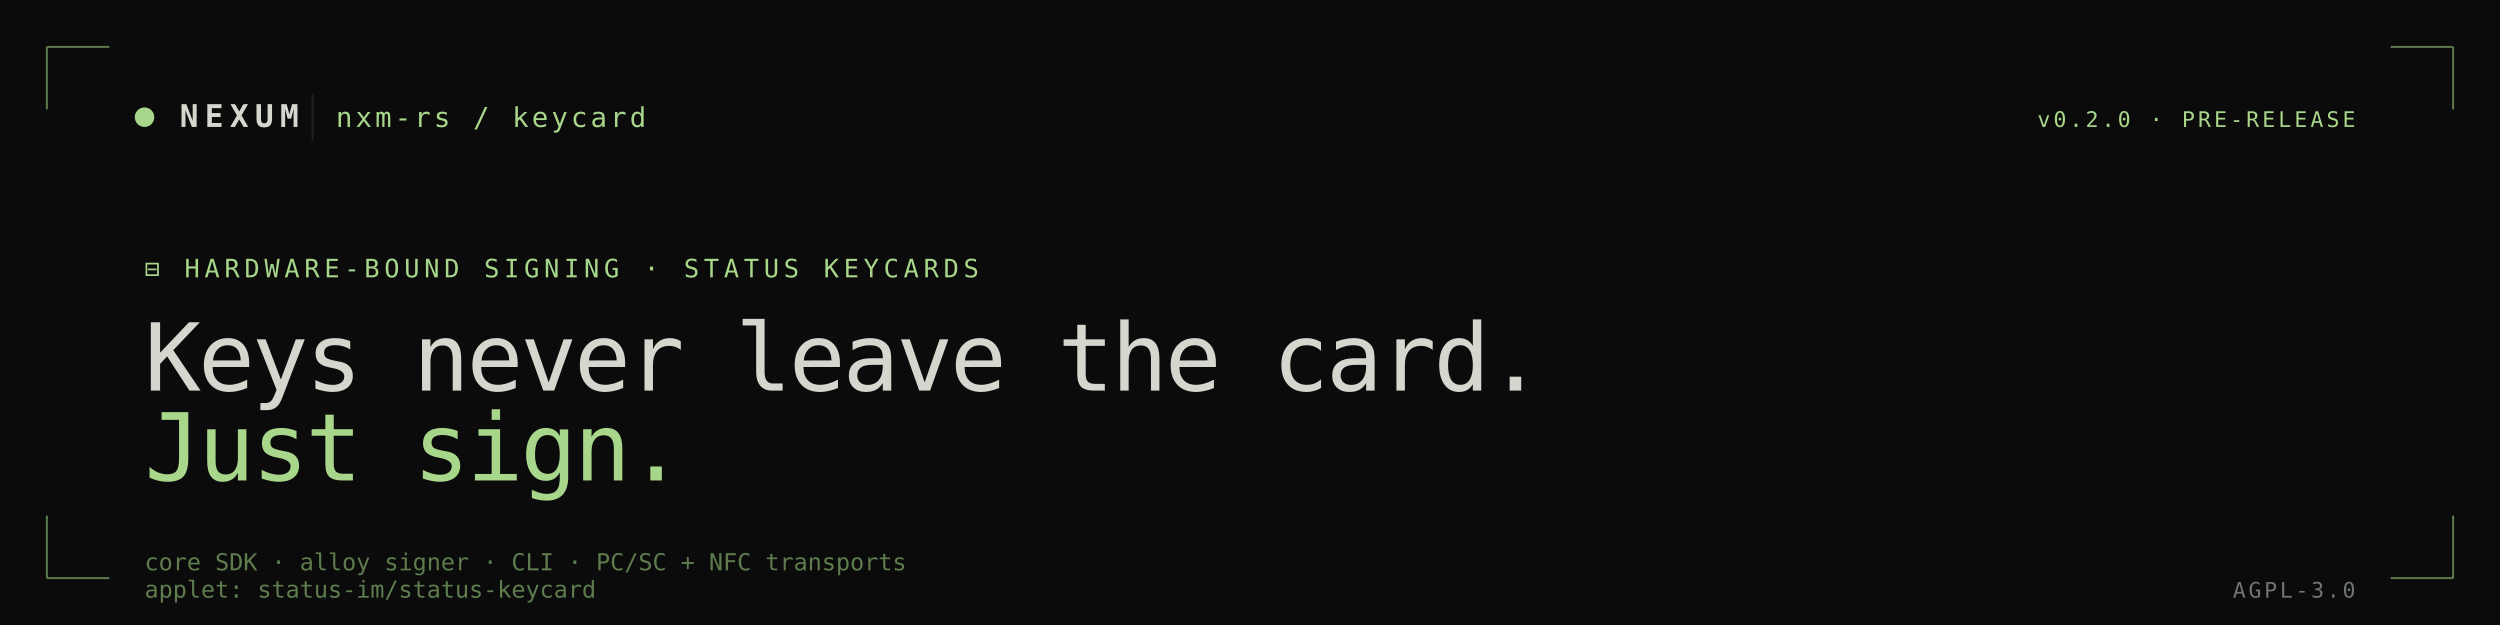
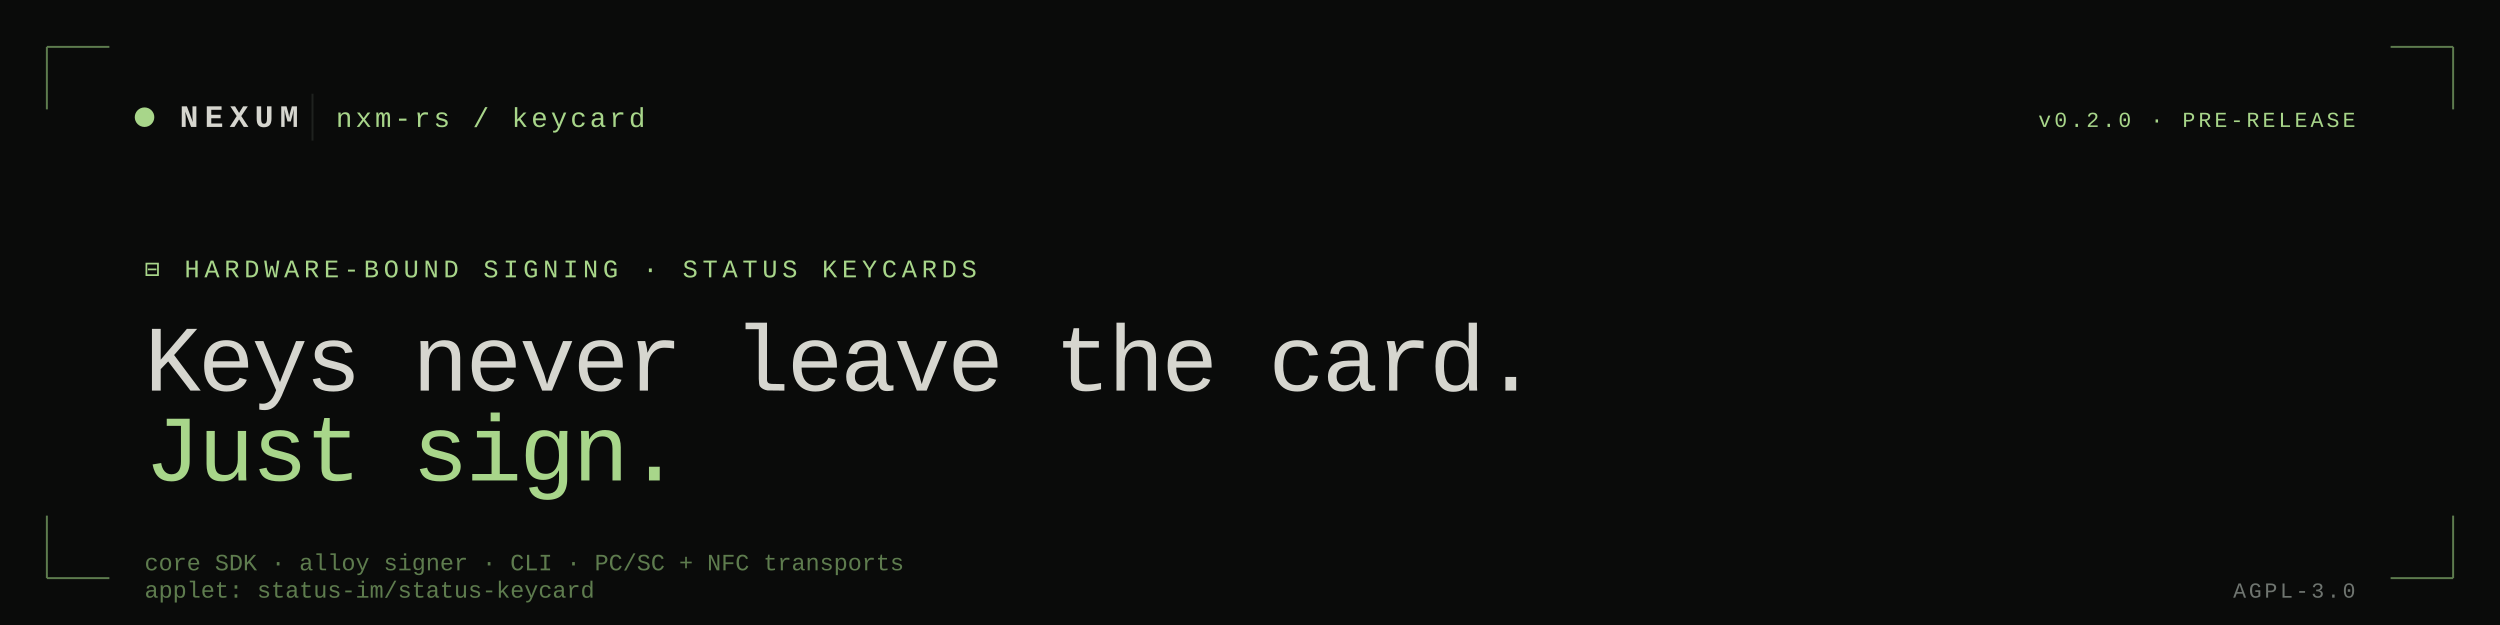
- <svg xmlns="http://www.w3.org/2000/svg" viewBox="0 0 1280 320" width="1280" height="320" role="img" aria-label="Nexum keycard — Rust SDK + CLI for Status Keycards">
-   <style>
-     .mono { font-family: 'JetBrains Mono', 'IBM Plex Mono', ui-monospace, Menlo, monospace; }
-     .fg { fill: #d6d6cf; }
-     .acc { fill: #a8d68a; }
-     .mid { fill: #9aa19a; }
-     .dim { fill: #6f7570; }
-     .acc-dim { fill: #5e7c4e; }
-   </style>
+ <svg xmlns="http://www.w3.org/2000/svg" viewBox="0 0 1280 320" width="1280" height="320" role="img" aria-label="Nexum keycard — Rust SDK + CLI for Status Keycards" font-family="'JetBrains Mono','IBM Plex Mono',ui-monospace,Menlo,Consolas,'Liberation Mono',monospace">
  <rect width="1280" height="320" fill="#0a0b0a" />
  <g stroke="#5e7c4e" stroke-width="1" fill="none">
    <path d="M24 24 L24 56 M24 24 L56 24" />
    <path d="M1256 24 L1256 56 M1256 24 L1224 24" />
    <path d="M24 296 L24 264 M24 296 L56 296" />
    <path d="M1256 296 L1256 264 M1256 296 L1224 296" />
  </g>
-   <circle cx="74" cy="60" r="5" class="acc" />
-   <text x="92" y="65" class="mono fg" font-size="16" font-weight="600" letter-spacing="3.2">NEXUM</text>
+   <circle cx="74" cy="60" r="5" fill="#a8d68a" />
+   <text x="92" y="65" fill="#d6d6cf" font-size="16" font-weight="600" letter-spacing="3.2">NEXUM</text>
  <line x1="160" y1="48" x2="160" y2="72" stroke="#1f221f" stroke-width="1" />
-   <text x="172" y="65" class="mono acc" font-size="14" letter-spacing="1.6">nxm-rs / keycard</text>
-   <text x="74" y="142" class="mono acc" font-size="13" letter-spacing="2.4">⊟ HARDWARE-BOUND SIGNING · STATUS KEYCARDS</text>
-   <text x="74" y="200" class="mono fg" font-size="48" font-weight="500" letter-spacing="-1.4">Keys never leave the card.</text>
-   <text x="74" y="246" class="mono acc" font-size="48" font-weight="500" letter-spacing="-1.4">Just sign.</text>
-   <g class="mono acc-dim" font-size="12">
-     <text x="74" y="292">core SDK · alloy signer · CLI · PC/SC + NFC transports</text>
-     <text x="74" y="306">applet: status-im/status-keycard</text>
-   </g>
-   <g text-anchor="end">
-     <text x="1206" y="65" class="mono acc" font-size="11" letter-spacing="1.6">v0.2.0 · PRE-RELEASE</text>
-     <text x="1206" y="306" class="mono dim" font-size="11" letter-spacing="1.4">AGPL-3.0</text>
-   </g>
+   <text x="172" y="65" fill="#a8d68a" font-size="14" letter-spacing="1.6">nxm-rs / keycard</text>
+   <text x="74" y="142" fill="#a8d68a" font-size="13" letter-spacing="2.4">⊟ HARDWARE-BOUND SIGNING · STATUS KEYCARDS</text>
+   <text x="74" y="200" fill="#d6d6cf" font-size="48" font-weight="500" letter-spacing="-1.4">Keys never leave the card.</text>
+   <text x="74" y="246" fill="#a8d68a" font-size="48" font-weight="500" letter-spacing="-1.4">Just sign.</text>
+   <text x="74" y="292" fill="#5e7c4e" font-size="12">core SDK · alloy signer · CLI · PC/SC + NFC transports</text>
+   <text x="74" y="306" fill="#5e7c4e" font-size="12">applet: status-im/status-keycard</text>
+   <text x="1206" y="65" fill="#a8d68a" font-size="11" letter-spacing="1.6" text-anchor="end">v0.2.0 · PRE-RELEASE</text>
+   <text x="1206" y="306" fill="#6f7570" font-size="11" letter-spacing="1.4" text-anchor="end">AGPL-3.0</text>
</svg>
